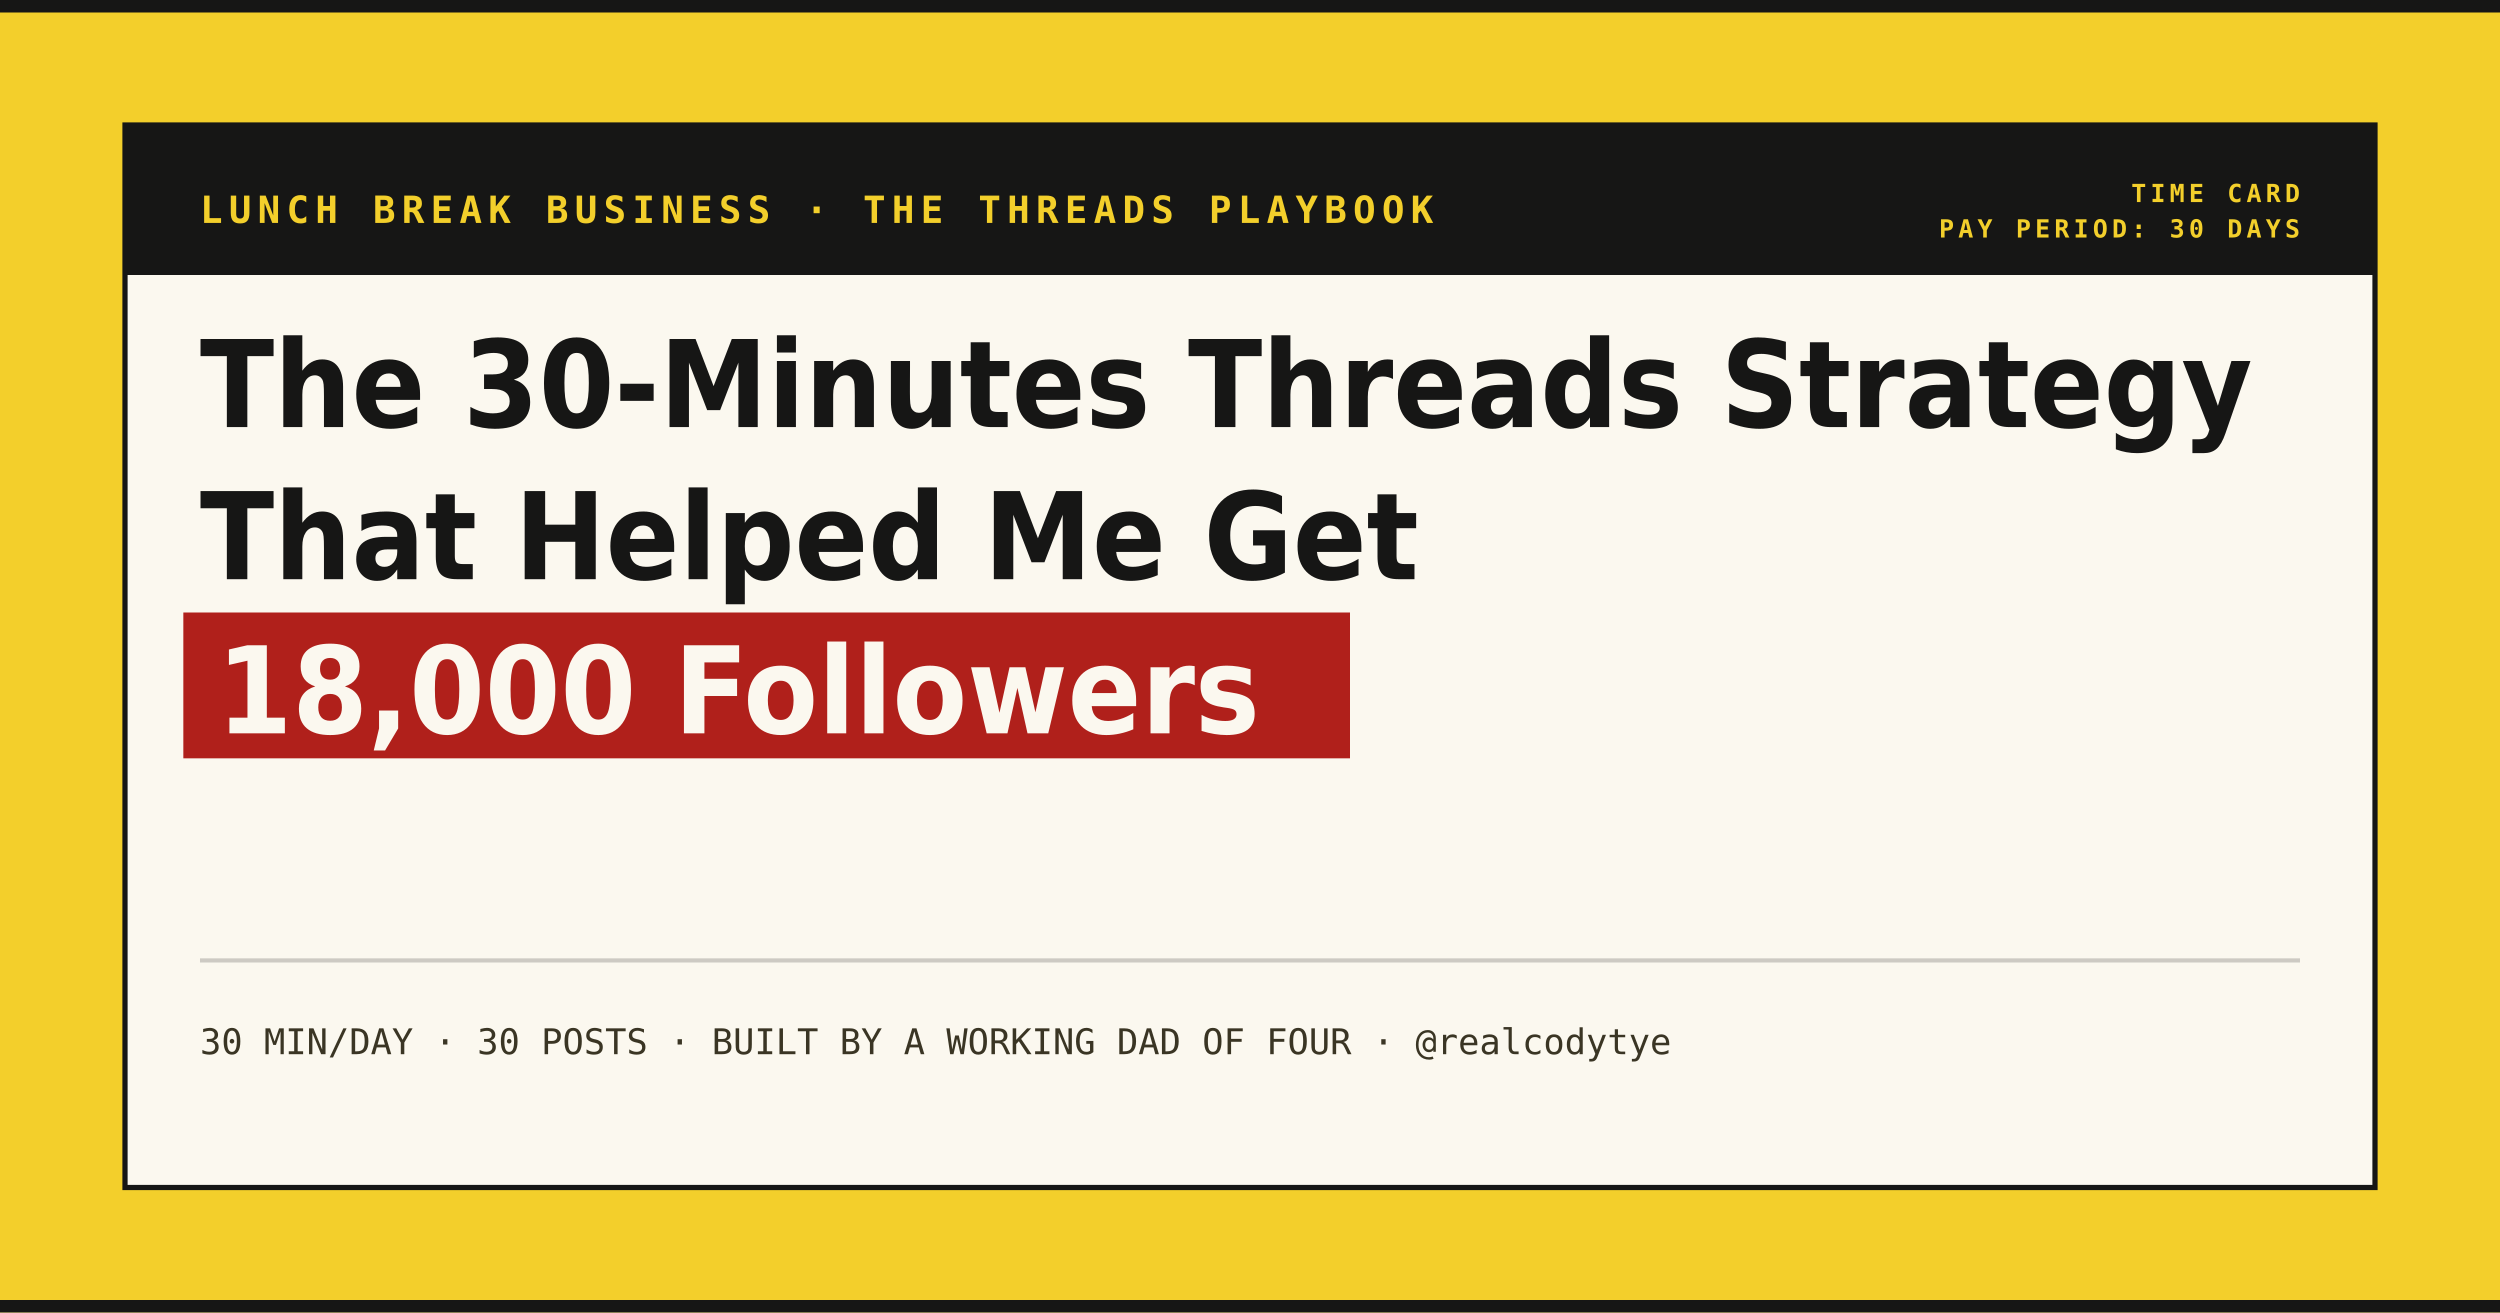
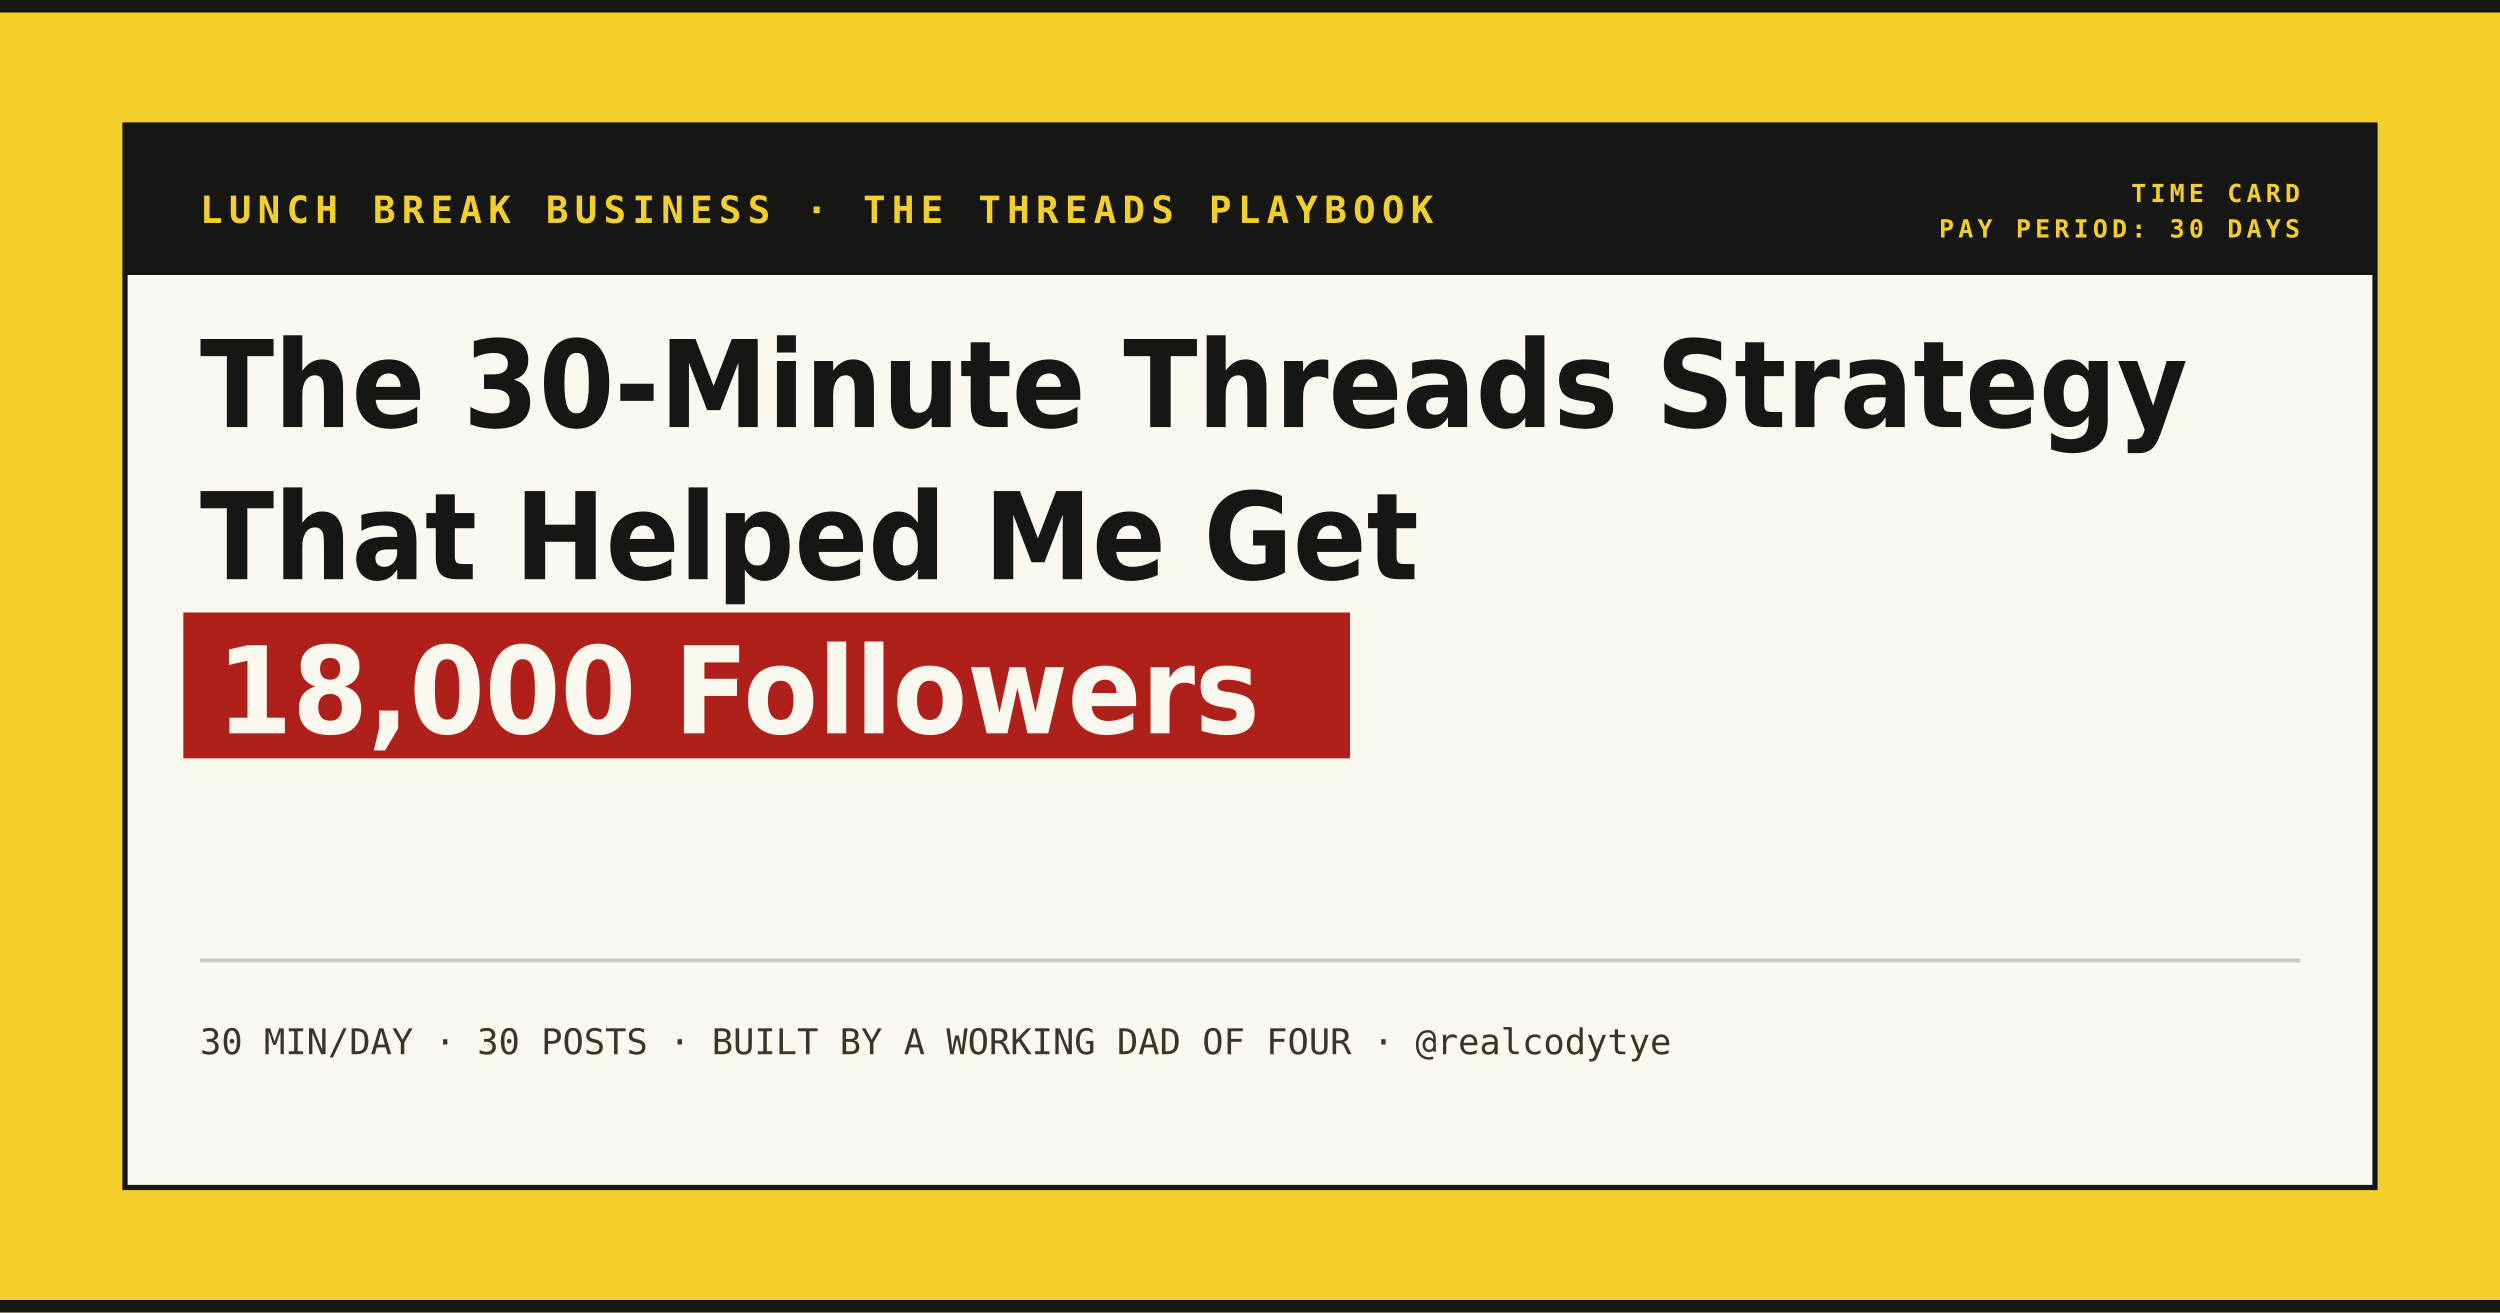
<svg xmlns="http://www.w3.org/2000/svg" width="1200" height="630" viewBox="0 0 1200 630">
  <rect width="1200" height="630" fill="#F3CF2B" />
  <rect x="0" y="0" width="1200" height="6" fill="#161615" />
  <rect x="0" y="624" width="1200" height="6" fill="#161615" />
  <rect x="60" y="60" width="1080" height="510" fill="#FBF8EF" stroke="#161615" stroke-width="2.5" />
  <rect x="60" y="60" width="1080" height="72" fill="#161615" />
  <text x="96" y="107" font-family="'DejaVu Sans Mono', monospace" font-size="18" font-weight="700" fill="#F3CF2B" letter-spacing="3">LUNCH BREAK BUSINESS  ·  THE THREADS PLAYBOOK</text>
  <text x="1104" y="97" font-family="'DejaVu Sans Mono', monospace" font-size="12" font-weight="700" fill="#F3CF2B" text-anchor="end" letter-spacing="2">TIME CARD</text>
  <text x="1104" y="114" font-family="'DejaVu Sans Mono', monospace" font-size="12" font-weight="700" fill="#F3CF2B" text-anchor="end" letter-spacing="2">PAY PERIOD: 30 DAYS</text>
-   <text x="96" y="205" font-family="'DejaVu Sans Condensed', 'Arial Narrow', sans-serif" font-size="58" font-weight="700" fill="#161615">The 30-Minutes Threads Strategy</text>
+   <text x="96" y="205" font-family="'DejaVu Sans Condensed', 'Arial Narrow', sans-serif" font-size="58" font-weight="700" fill="#161615">The 30-Minute Threads Strategy</text>
  <text x="96" y="278" font-family="'DejaVu Sans Condensed', 'Arial Narrow', sans-serif" font-size="58" font-weight="700" fill="#161615">That Helped Me Get</text>
  <rect x="88" y="294" width="560" height="70" fill="#B0201B" />
  <text x="104" y="352" font-family="'DejaVu Sans Condensed', 'Arial Narrow', sans-serif" font-size="58" font-weight="700" fill="#FBF8EF">18,000 Followers</text>
  <rect x="96" y="460" width="1008" height="2" fill="#161615" opacity="0.2" />
  <text x="96" y="506" font-family="'DejaVu Sans Mono', monospace" font-size="17" font-weight="500" fill="#3A3524">30 MIN/DAY  ·  30 POSTS  ·  BUILT BY A WORKING DAD OF FOUR  ·  @realcodytye</text>
</svg>
